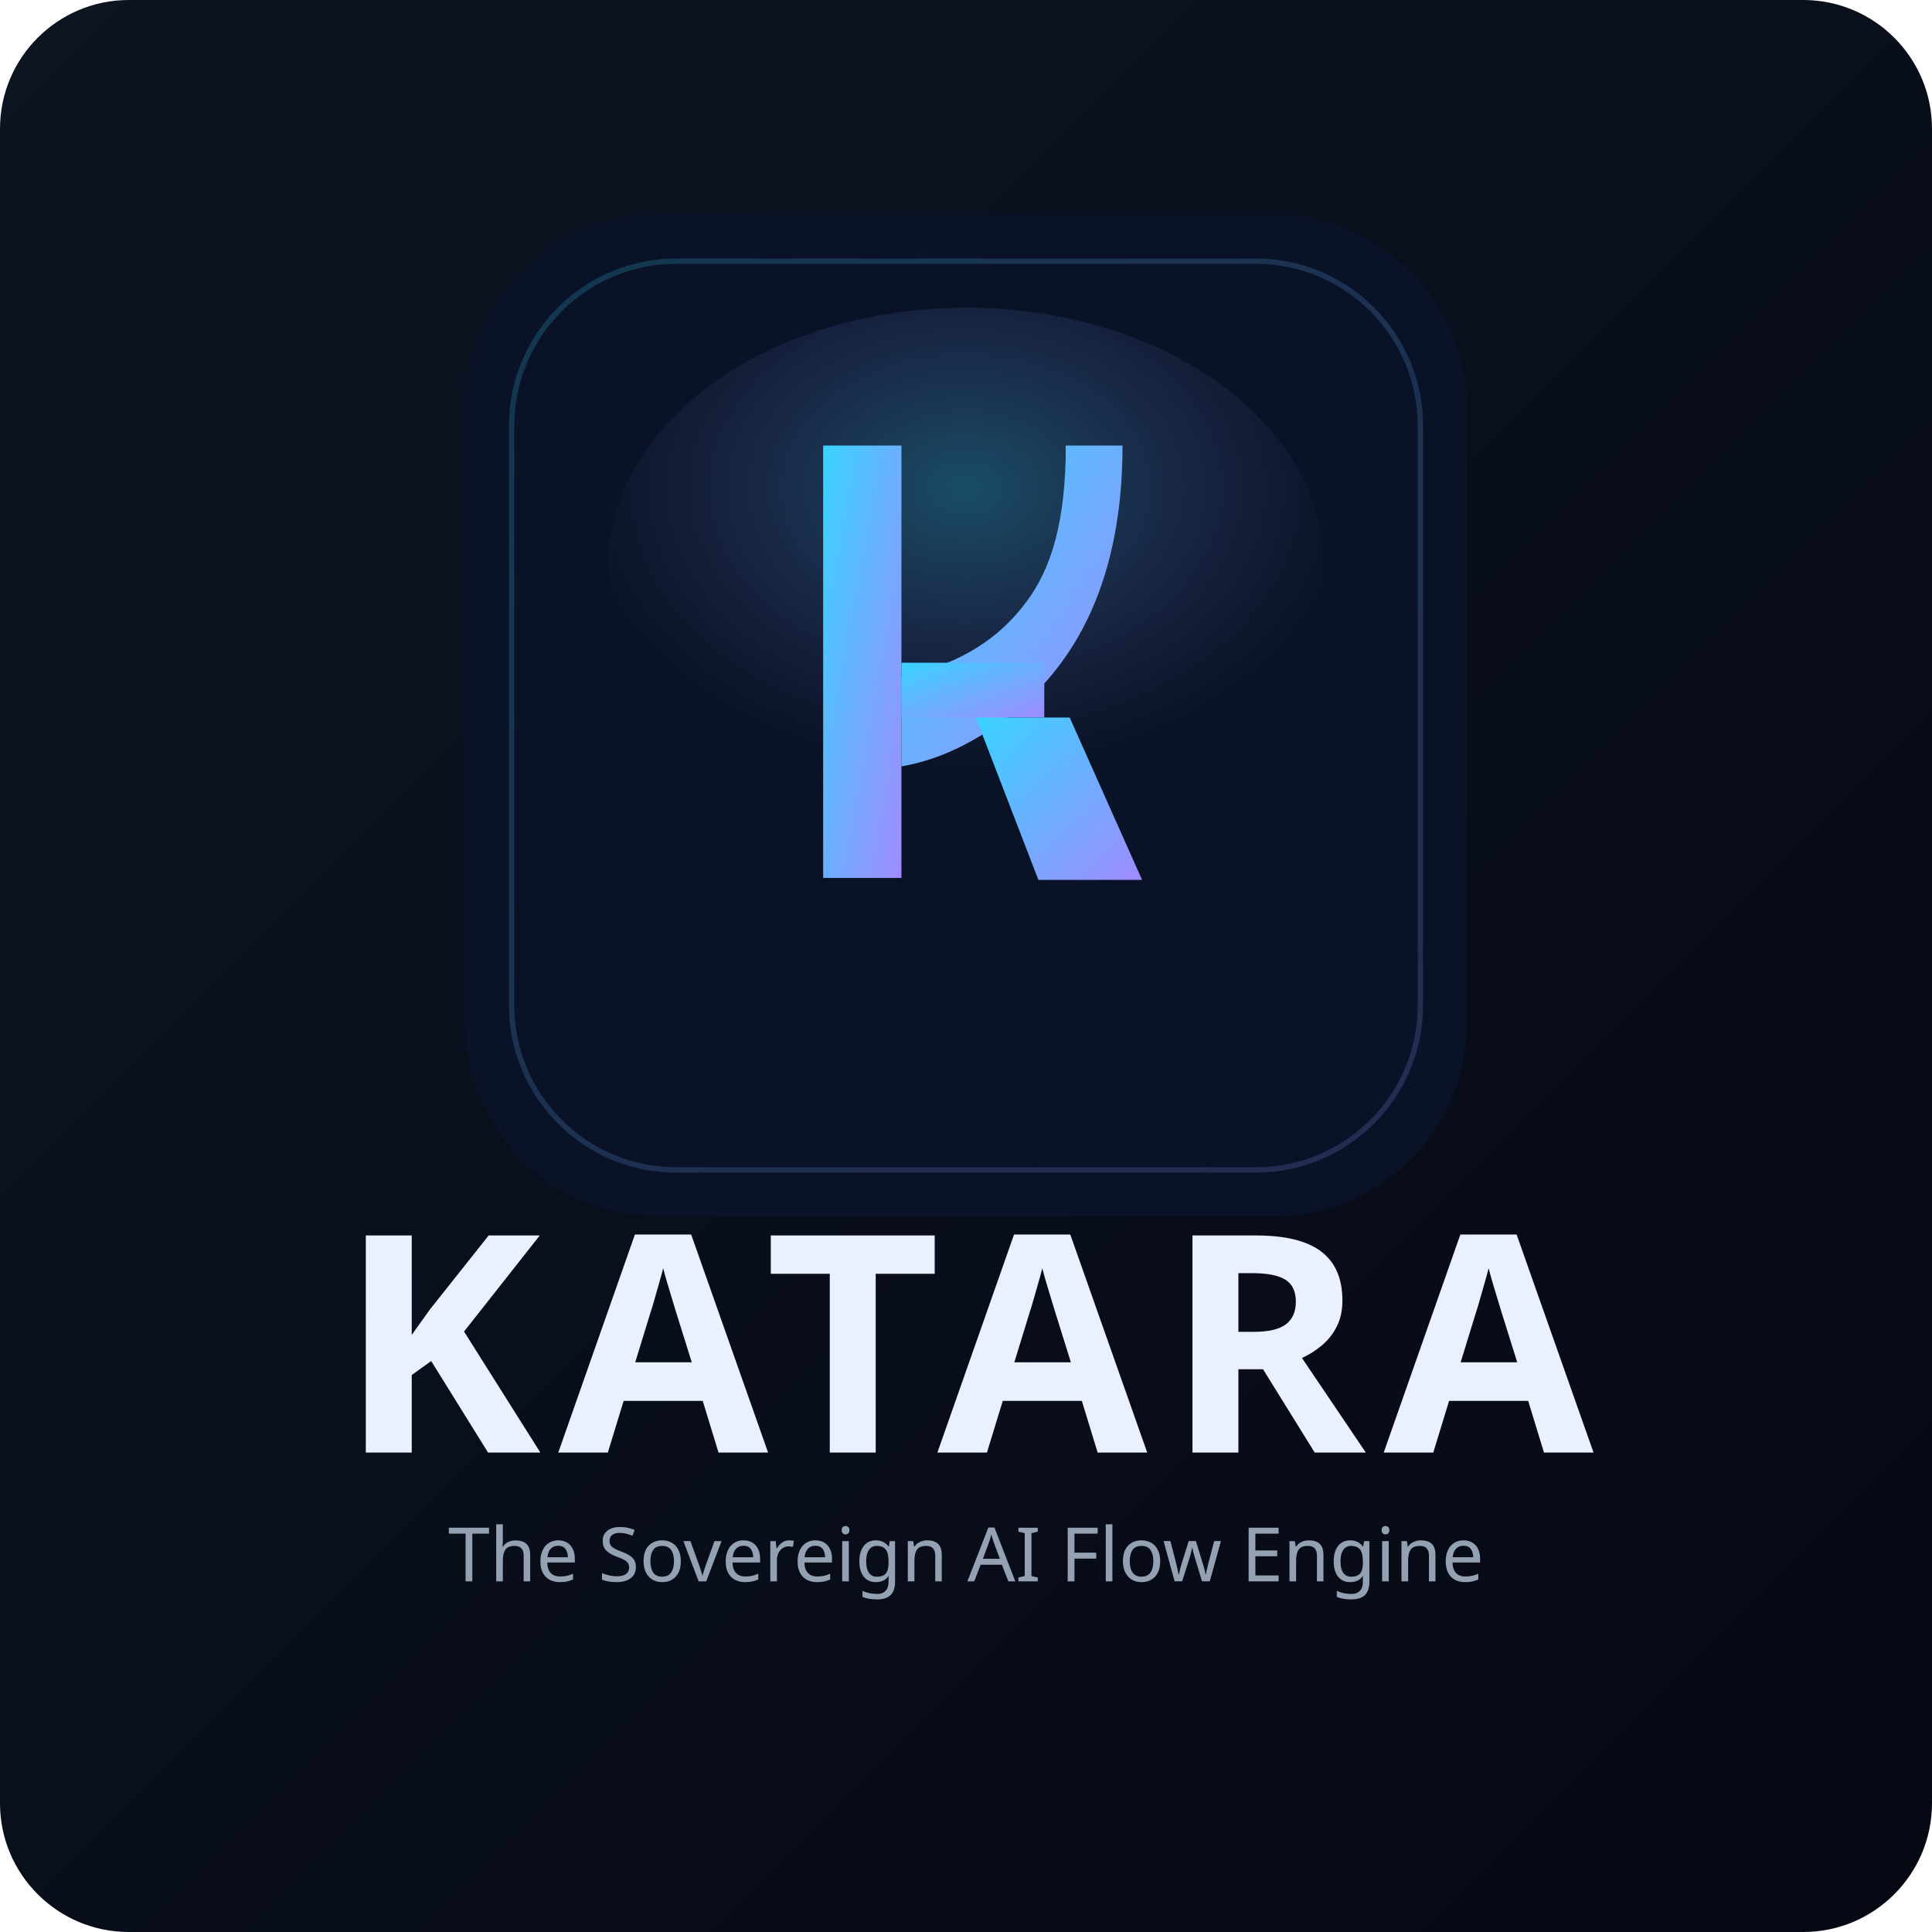
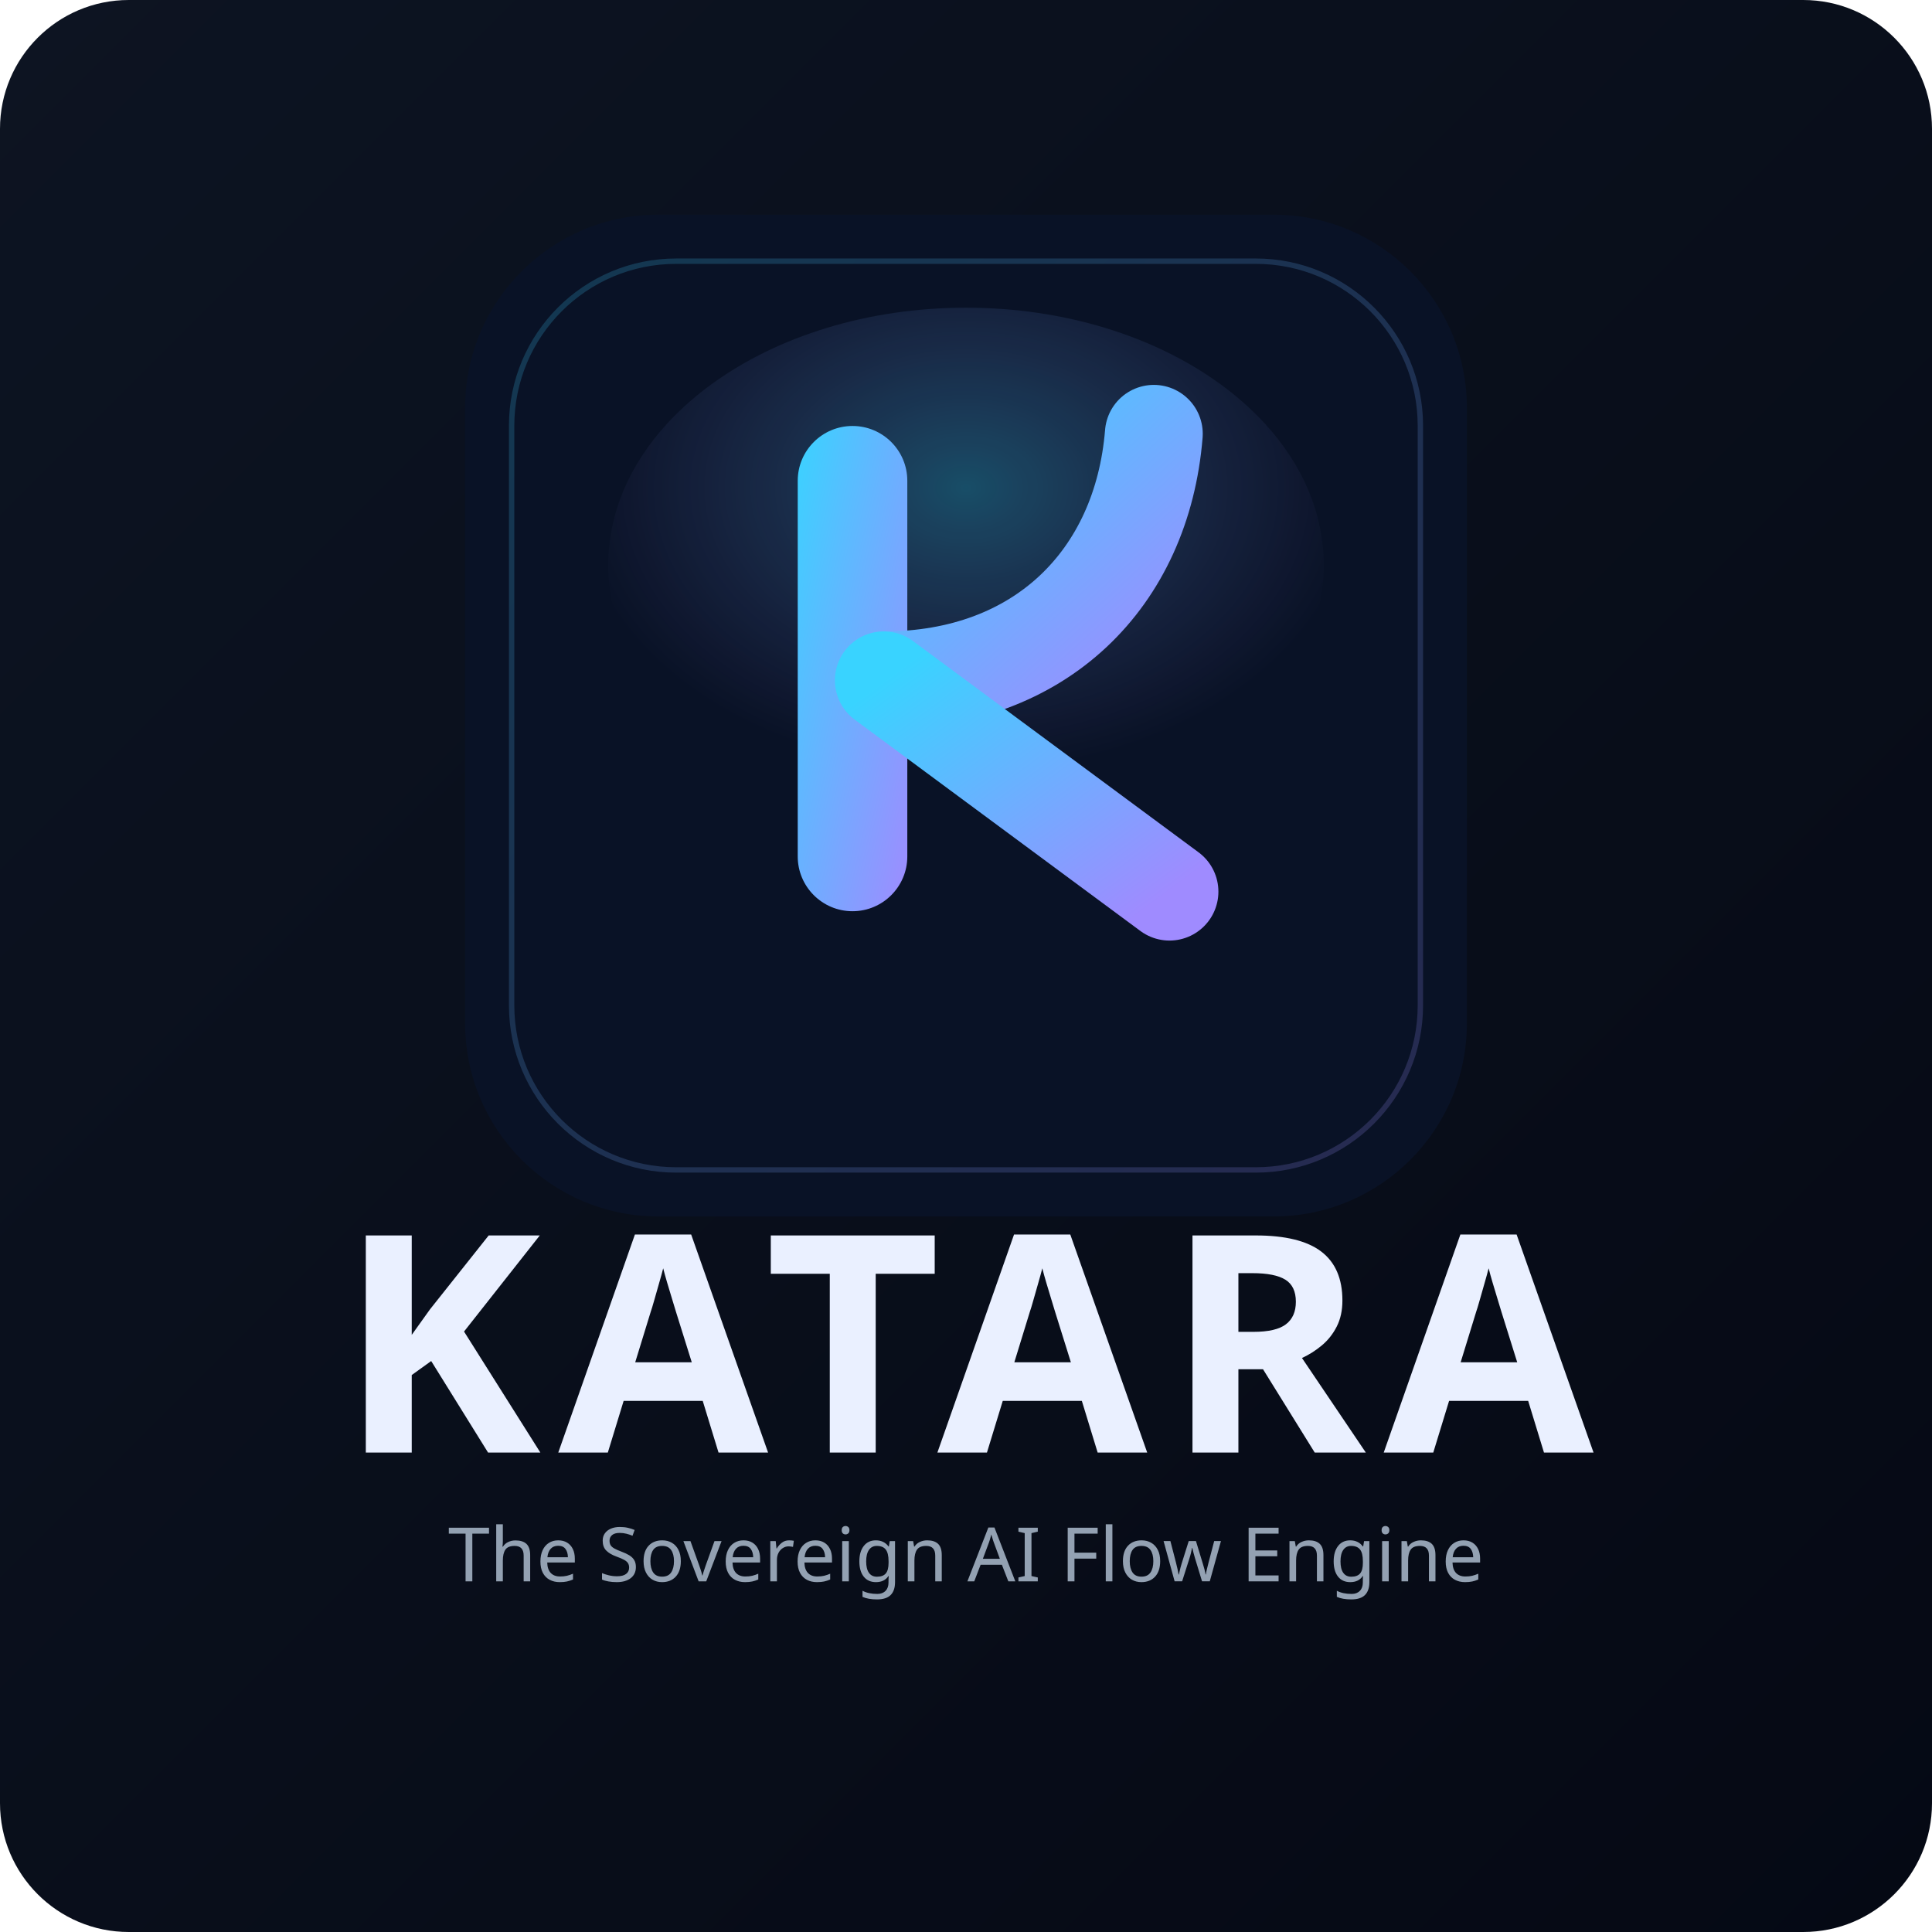
<svg xmlns="http://www.w3.org/2000/svg" viewBox="0 0 1080 1080">
  <defs>
    <linearGradient id="bg" x1="0" y1="0" x2="1" y2="1">
      <stop offset="0%" stop-color="#0d1422" />
      <stop offset="100%" stop-color="#050914" />
    </linearGradient>
    <linearGradient id="k" x1="0" y1="0" x2="1" y2="1">
      <stop offset="0%" stop-color="#39d3ff" />
      <stop offset="100%" stop-color="#9f8bff" />
    </linearGradient>
    <radialGradient id="aura" cx="50%" cy="35%" r="55%">
      <stop offset="0%" stop-color="#3ad8ff" stop-opacity="0.30" />
      <stop offset="100%" stop-color="#9f8bff" stop-opacity="0" />
    </radialGradient>
    <symbol id="k-glyph" viewBox="0 0 512 512">
-       <rect x="183" y="118" width="40" height="221" />
-       <path d="M294 118H336C336 184 314 231 273 260C256 272 240 279 223 282V236C248 231 270 220 286 199C300 181 307 156 307 118Z" />
-       <rect x="223" y="229" width="73" height="28" />
-       <path d="M261 257H309L346 340H293Z" />
+       <rect x="170" y="108" width="56" height="248" rx="28" fill="url(#k)" />
+       <g fill="none" stroke="url(#k)" stroke-linecap="round" stroke-linejoin="round">
+         <path d="M214 238C294 238 346 186 352 112" stroke-width="50" />
+         <path d="M214 238L360 346" stroke-width="50" />
+       </g>
    </symbol>
  </defs>
  <rect width="1080" height="1080" rx="72" fill="url(#bg)" />
  <rect x="260" y="120" width="560" height="560" rx="108" fill="#091226" />
  <ellipse cx="540" cy="316" rx="200" ry="144" fill="url(#aura)" />
  <use href="#k-glyph" x="260" y="120" width="560" height="560" fill="url(#k)" />
  <rect x="286" y="146" width="508" height="508" rx="92" fill="none" stroke="url(#k)" stroke-width="3" opacity="0.20" />
  <text x="540" y="812" text-anchor="middle" fill="#eaf0ff" font-family="Space Grotesk, Sora, Segoe UI, sans-serif" font-size="170" font-weight="700" letter-spacing="10">KATARA</text>
  <text x="540" y="884" text-anchor="middle" fill="#93a1b2" font-family="Space Grotesk, Sora, Segoe UI, sans-serif" font-size="42" font-weight="500">The Sovereign AI Flow Engine</text>
</svg>
